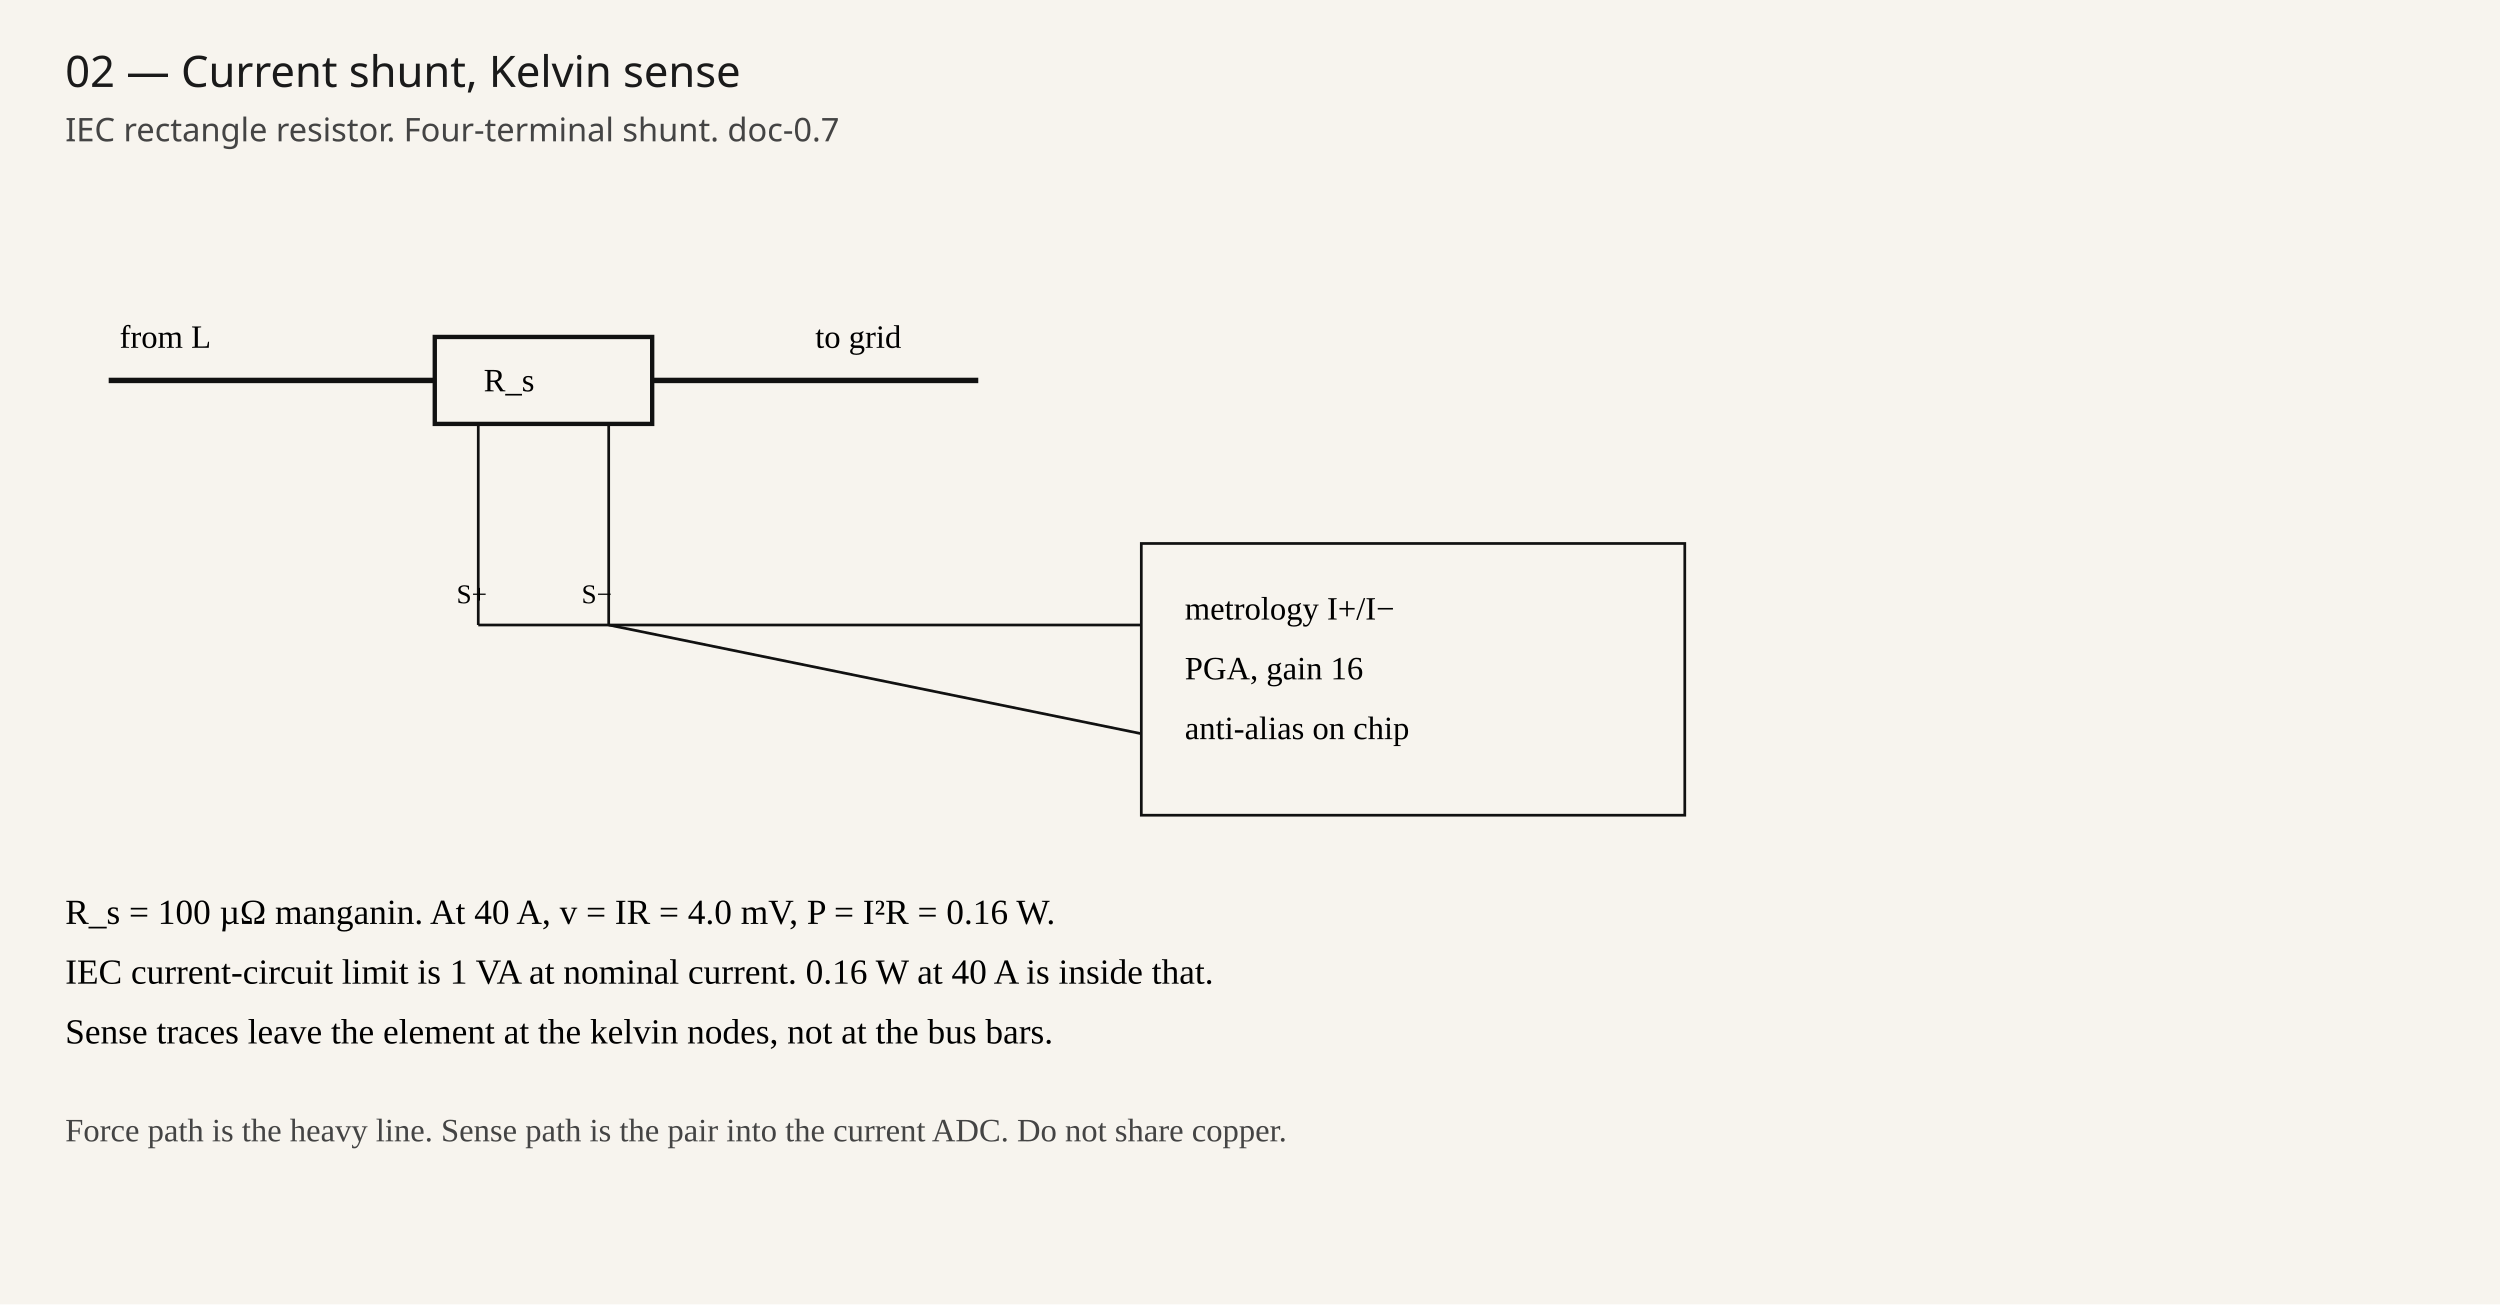
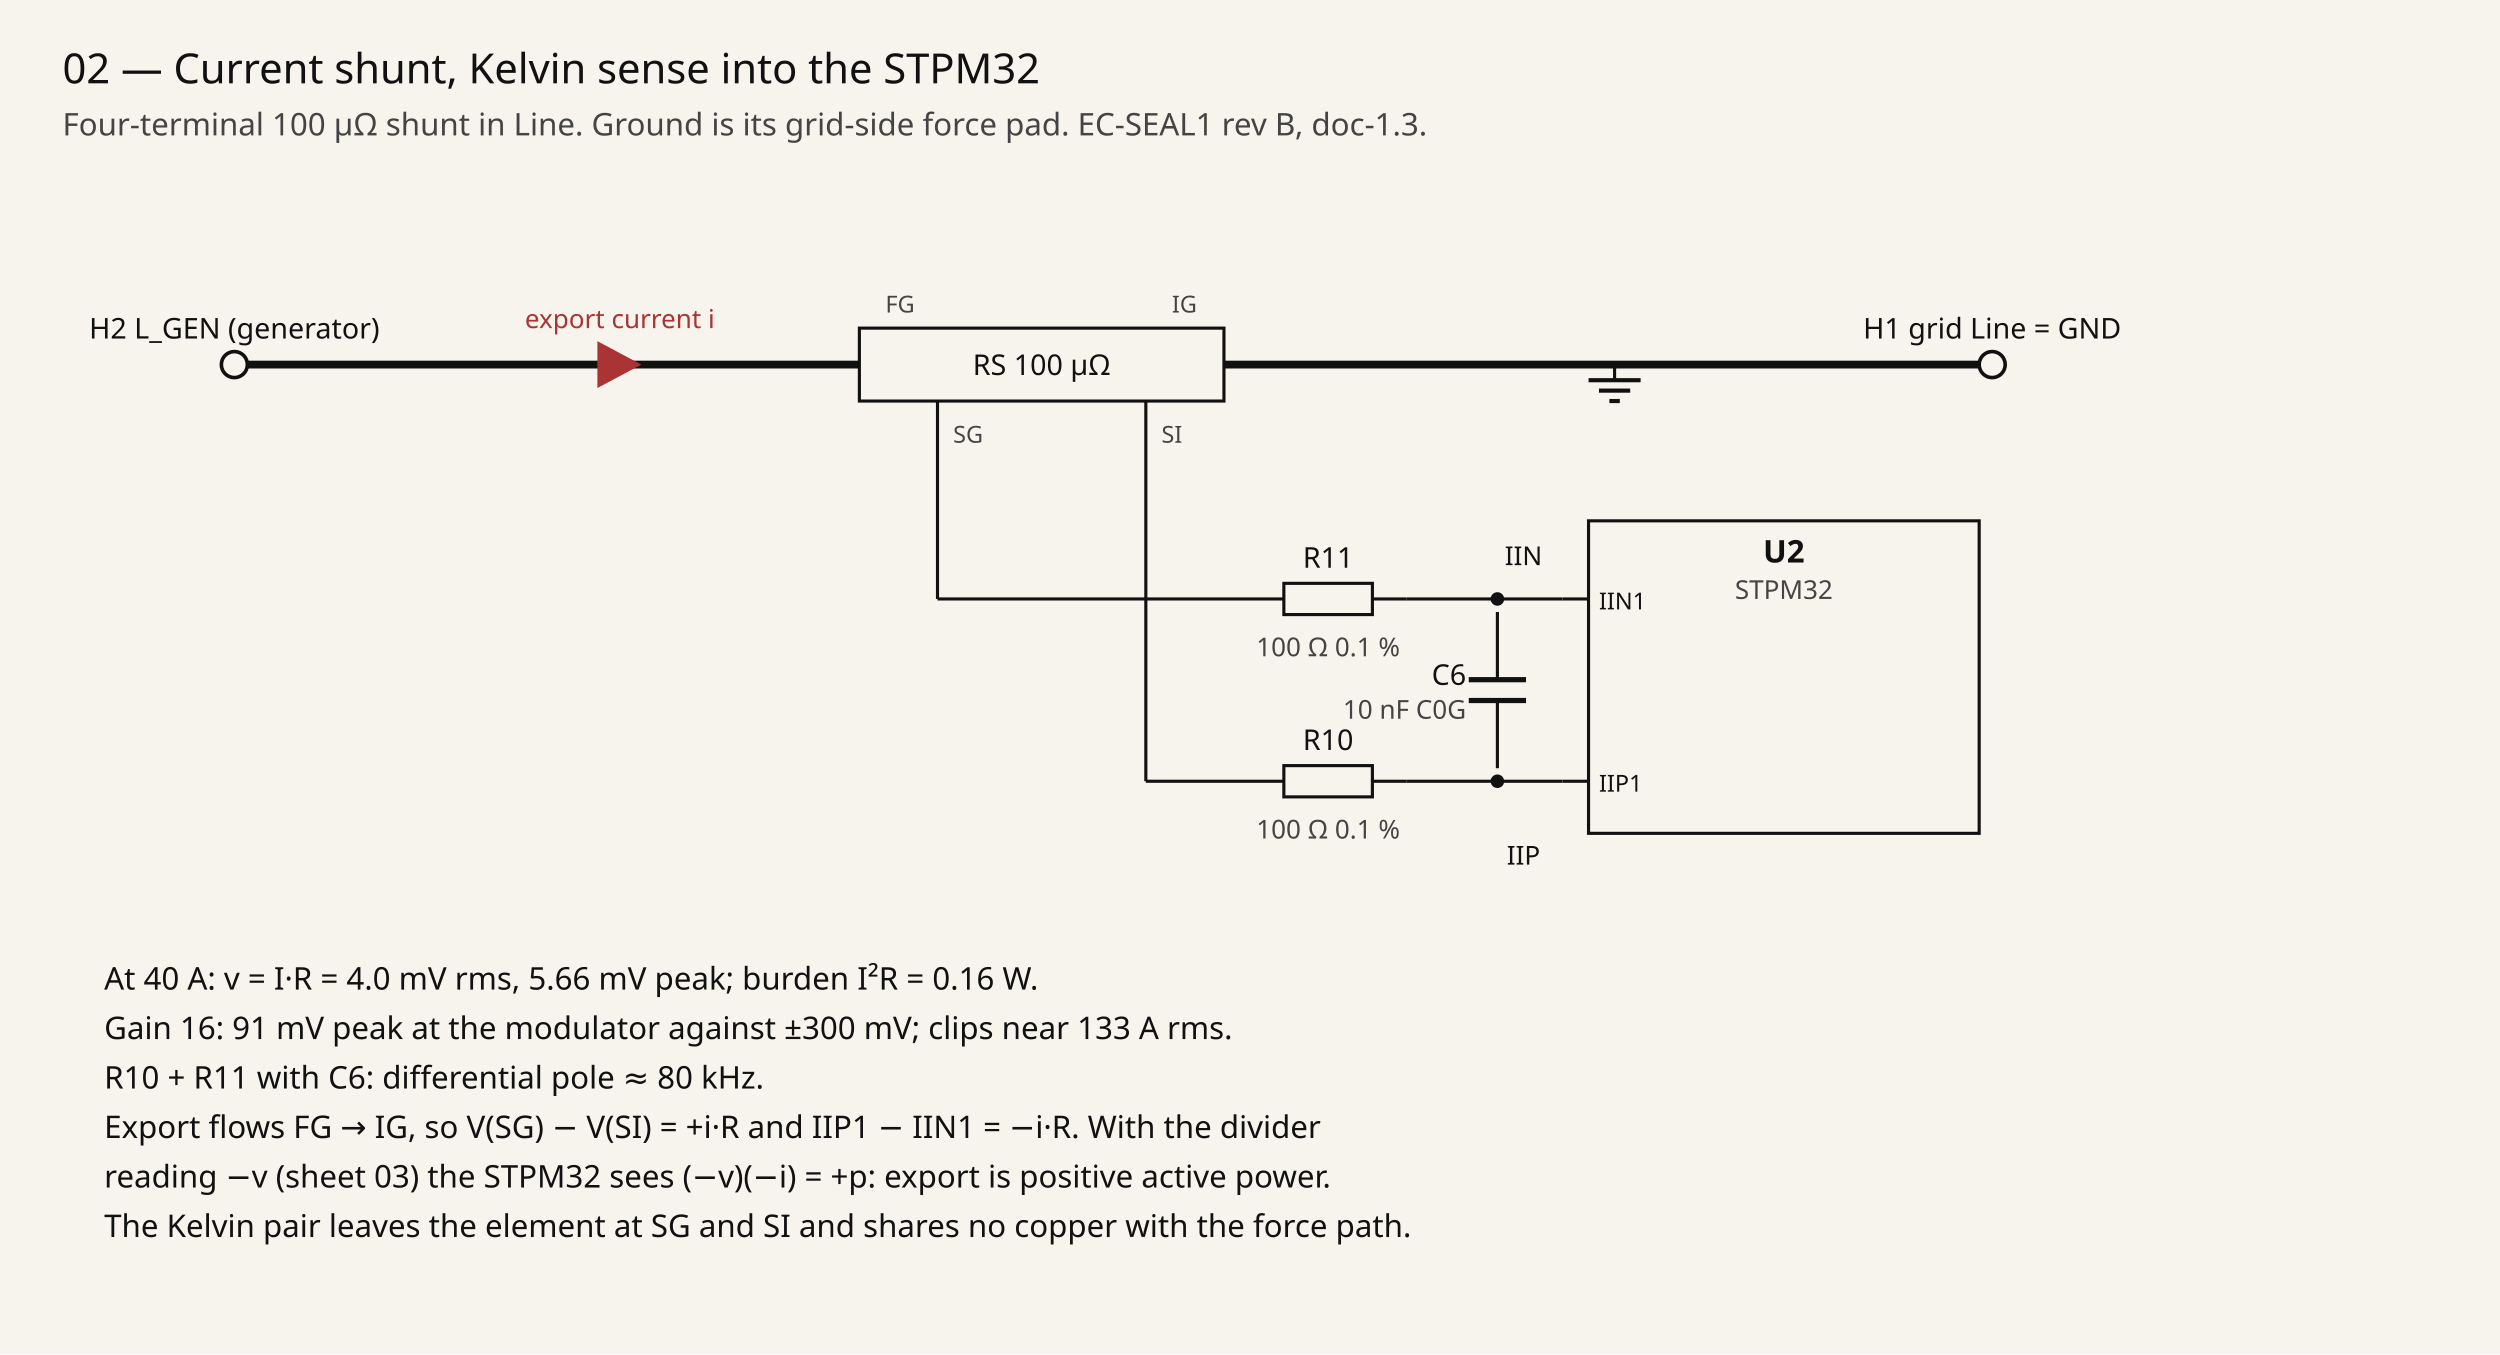
- <svg xmlns="http://www.w3.org/2000/svg" width="920" height="480" viewBox="0 0 920 480">
-   <rect width="920" height="480" fill="#f7f4ee" />
-   <text x="24" y="32" font-family="ui-sans-serif,sans-serif" font-size="16" fill="#1a1a1a">02 — Current shunt, Kelvin sense</text>
-   <text x="24" y="52" font-family="ui-sans-serif,sans-serif" font-size="12" fill="#444">IEC rectangle resistor. Four-terminal shunt. doc-0.7</text>
-   <line x1="40" y1="140" x2="160" y2="140" stroke="#111" stroke-width="2" />
-   <text x="44" y="128" font-size="12">from L</text>
-   <rect x="160" y="124" width="80" height="32" fill="none" stroke="#111" stroke-width="1.6" />
-   <text x="178" y="144" font-size="12">R_s</text>
-   <line x1="240" y1="140" x2="360" y2="140" stroke="#111" stroke-width="2" />
-   <text x="300" y="128" font-size="12">to grid</text>
-   <line x1="176" y1="156" x2="176" y2="230" stroke="#111" />
-   <line x1="224" y1="156" x2="224" y2="230" stroke="#111" />
-   <text x="168" y="222" font-size="10">S+</text>
-   <text x="214" y="222" font-size="10">S−</text>
-   <line x1="176" y1="230" x2="420" y2="230" stroke="#111" />
-   <line x1="224" y1="230" x2="420" y2="270" stroke="#111" />
-   <rect x="420" y="200" width="200" height="100" fill="none" stroke="#111" />
-   <text x="436" y="228" font-size="12">metrology I+/I−</text>
-   <text x="436" y="250" font-size="12">PGA, gain 16</text>
-   <text x="436" y="272" font-size="12">anti-alias on chip</text>
-   <text x="24" y="340" font-size="13">R_s = 100 µΩ manganin. At 40 A, v = IR = 4.0 mV, P = I²R = 0.16 W.</text>
-   <text x="24" y="362" font-size="13">IEC current-circuit limit is 1 VA at nominal current. 0.16 W at 40 A is inside that.</text>
-   <text x="24" y="384" font-size="13">Sense traces leave the element at the kelvin nodes, not at the bus bars.</text>
-   <text x="24" y="420" font-size="12" fill="#444">Force path is the heavy line. Sense path is the pair into the current ADC. Do not share copper.</text>
+ <svg xmlns="http://www.w3.org/2000/svg" width="960" height="520" viewBox="0 0 960 520" font-family="ui-sans-serif,sans-serif">
+   <rect width="960" height="520" fill="#f7f4ee" />
+   <text x="24" y="32" font-size="16" fill="#111" text-anchor="start">02 — Current shunt, Kelvin sense into the STPM32</text>
+   <text x="24" y="52" font-size="12" fill="#444" text-anchor="start">Four-terminal 100 µΩ shunt in Line. Ground is its grid-side force pad. EC-SEAL1 rev B, doc-1.3.</text>
+   <circle cx="90" cy="140" r="5" fill="none" stroke="#111" stroke-width="1.4" />
+   <text x="90" y="130" font-size="11" fill="#111" text-anchor="middle">H2 L_GEN (generator)</text>
+   <line x1="95" y1="140" x2="330" y2="140" stroke="#111" stroke-width="3" />
+   <rect x="330" y="126" width="140" height="28" fill="none" stroke="#111" stroke-width="1.2" />
+   <text x="400" y="144" font-size="11" fill="#111" text-anchor="middle">RS 100 µΩ</text>
+   <text x="340" y="120" font-size="9" fill="#444" text-anchor="start">FG</text>
+   <text x="450" y="120" font-size="9" fill="#444" text-anchor="start">IG</text>
+   <line x1="470" y1="140" x2="760" y2="140" stroke="#111" stroke-width="3" />
+   <circle cx="765" cy="140" r="5" fill="none" stroke="#111" stroke-width="1.4" />
+   <text x="765" y="130" font-size="11" fill="#111" text-anchor="middle">H1 grid Line = GND</text>
+   <line x1="620" y1="140" x2="620" y2="146" stroke="#111" stroke-width="1.2" />
+   <line x1="610" y1="146" x2="630" y2="146" stroke="#111" stroke-width="1.6" />
+   <line x1="614" y1="150" x2="626" y2="150" stroke="#111" stroke-width="1.6" />
+   <line x1="618" y1="154" x2="622" y2="154" stroke="#111" stroke-width="1.6" />
+   <polygon points="230,132 245,140 230,148" fill="#a33" stroke="#a33" stroke-width="1.2" />
+   <text x="238" y="126" font-size="10" fill="#a33" text-anchor="middle">export current i</text>
+   <line x1="360" y1="154" x2="360" y2="230" stroke="#111" stroke-width="1.2" />
+   <text x="366" y="170" font-size="9" fill="#444" text-anchor="start">SG</text>
+   <line x1="440" y1="154" x2="440" y2="300" stroke="#111" stroke-width="1.2" />
+   <text x="446" y="170" font-size="9" fill="#444" text-anchor="start">SI</text>
+   <line x1="360" y1="230" x2="480" y2="230" stroke="#111" stroke-width="1.2" />
+   <line x1="480" y1="230" x2="493" y2="230" stroke="#111" stroke-width="1.2" />
+   <line x1="527" y1="230" x2="540" y2="230" stroke="#111" stroke-width="1.2" />
+   <rect x="493" y="224" width="34" height="12" fill="none" stroke="#111" stroke-width="1.2" />
+   <text x="510" y="218" font-size="11" fill="#111" text-anchor="middle">R11</text>
+   <text x="510" y="252" font-size="10" fill="#444" text-anchor="middle">100 Ω 0.1 %</text>
+   <line x1="540" y1="230" x2="600" y2="230" stroke="#111" stroke-width="1.2" />
+   <line x1="440" y1="300" x2="480" y2="300" stroke="#111" stroke-width="1.2" />
+   <line x1="480" y1="300" x2="493" y2="300" stroke="#111" stroke-width="1.2" />
+   <line x1="527" y1="300" x2="540" y2="300" stroke="#111" stroke-width="1.2" />
+   <rect x="493" y="294" width="34" height="12" fill="none" stroke="#111" stroke-width="1.2" />
+   <text x="510" y="288" font-size="11" fill="#111" text-anchor="middle">R10</text>
+   <text x="510" y="322" font-size="10" fill="#444" text-anchor="middle">100 Ω 0.1 %</text>
+   <line x1="540" y1="300" x2="600" y2="300" stroke="#111" stroke-width="1.2" />
+   <circle cx="575" cy="230" r="2.6" fill="#111" />
+   <circle cx="575" cy="300" r="2.6" fill="#111" />
+   <line x1="575" y1="235" x2="575" y2="261" stroke="#111" stroke-width="1.2" />
+   <line x1="575" y1="269" x2="575" y2="295" stroke="#111" stroke-width="1.2" />
+   <line x1="564" y1="261" x2="586" y2="261" stroke="#111" stroke-width="2" />
+   <line x1="564" y1="269" x2="586" y2="269" stroke="#111" stroke-width="2" />
+   <text x="563" y="263" font-size="11" fill="#111" text-anchor="end">C6</text>
+   <text x="563" y="276" font-size="10" fill="#444" text-anchor="end">10 nF C0G</text>
+   <text x="585" y="217" font-size="10" fill="#111" text-anchor="middle">IIN</text>
+   <text x="585" y="332" font-size="10" fill="#111" text-anchor="middle">IIP</text>
+   <rect x="610" y="200" width="150" height="120" fill="none" stroke="#111" stroke-width="1.2" />
+   <text x="685" y="216" font-size="12" fill="#111" text-anchor="middle" font-weight="600">U2</text>
+   <text x="685" y="230" font-size="10" fill="#444" text-anchor="middle">STPM32</text>
+   <line x1="600" y1="230" x2="610" y2="230" stroke="#111" stroke-width="1.2" />
+   <text x="614" y="234" font-size="9" fill="#111" text-anchor="start">IIN1</text>
+   <line x1="600" y1="300" x2="610" y2="300" stroke="#111" stroke-width="1.2" />
+   <text x="614" y="304" font-size="9" fill="#111" text-anchor="start">IIP1</text>
+   <text x="40" y="380" font-size="12" fill="#111" text-anchor="start">At 40 A: v = I·R = 4.0 mV rms, 5.66 mV peak; burden I²R = 0.16 W.</text>
+   <text x="40" y="399" font-size="12" fill="#111" text-anchor="start">Gain 16: 91 mV peak at the modulator against ±300 mV; clips near 133 A rms.</text>
+   <text x="40" y="418" font-size="12" fill="#111" text-anchor="start">R10 + R11 with C6: differential pole ≈ 80 kHz.</text>
+   <text x="40" y="437" font-size="12" fill="#111" text-anchor="start">Export flows FG → IG, so V(SG) − V(SI) = +i·R and IIP1 − IIN1 = −i·R. With the divider</text>
+   <text x="40" y="456" font-size="12" fill="#111" text-anchor="start">reading −v (sheet 03) the STPM32 sees (−v)(−i) = +p: export is positive active power.</text>
+   <text x="40" y="475" font-size="12" fill="#111" text-anchor="start">The Kelvin pair leaves the element at SG and SI and shares no copper with the force path.</text>
</svg>
